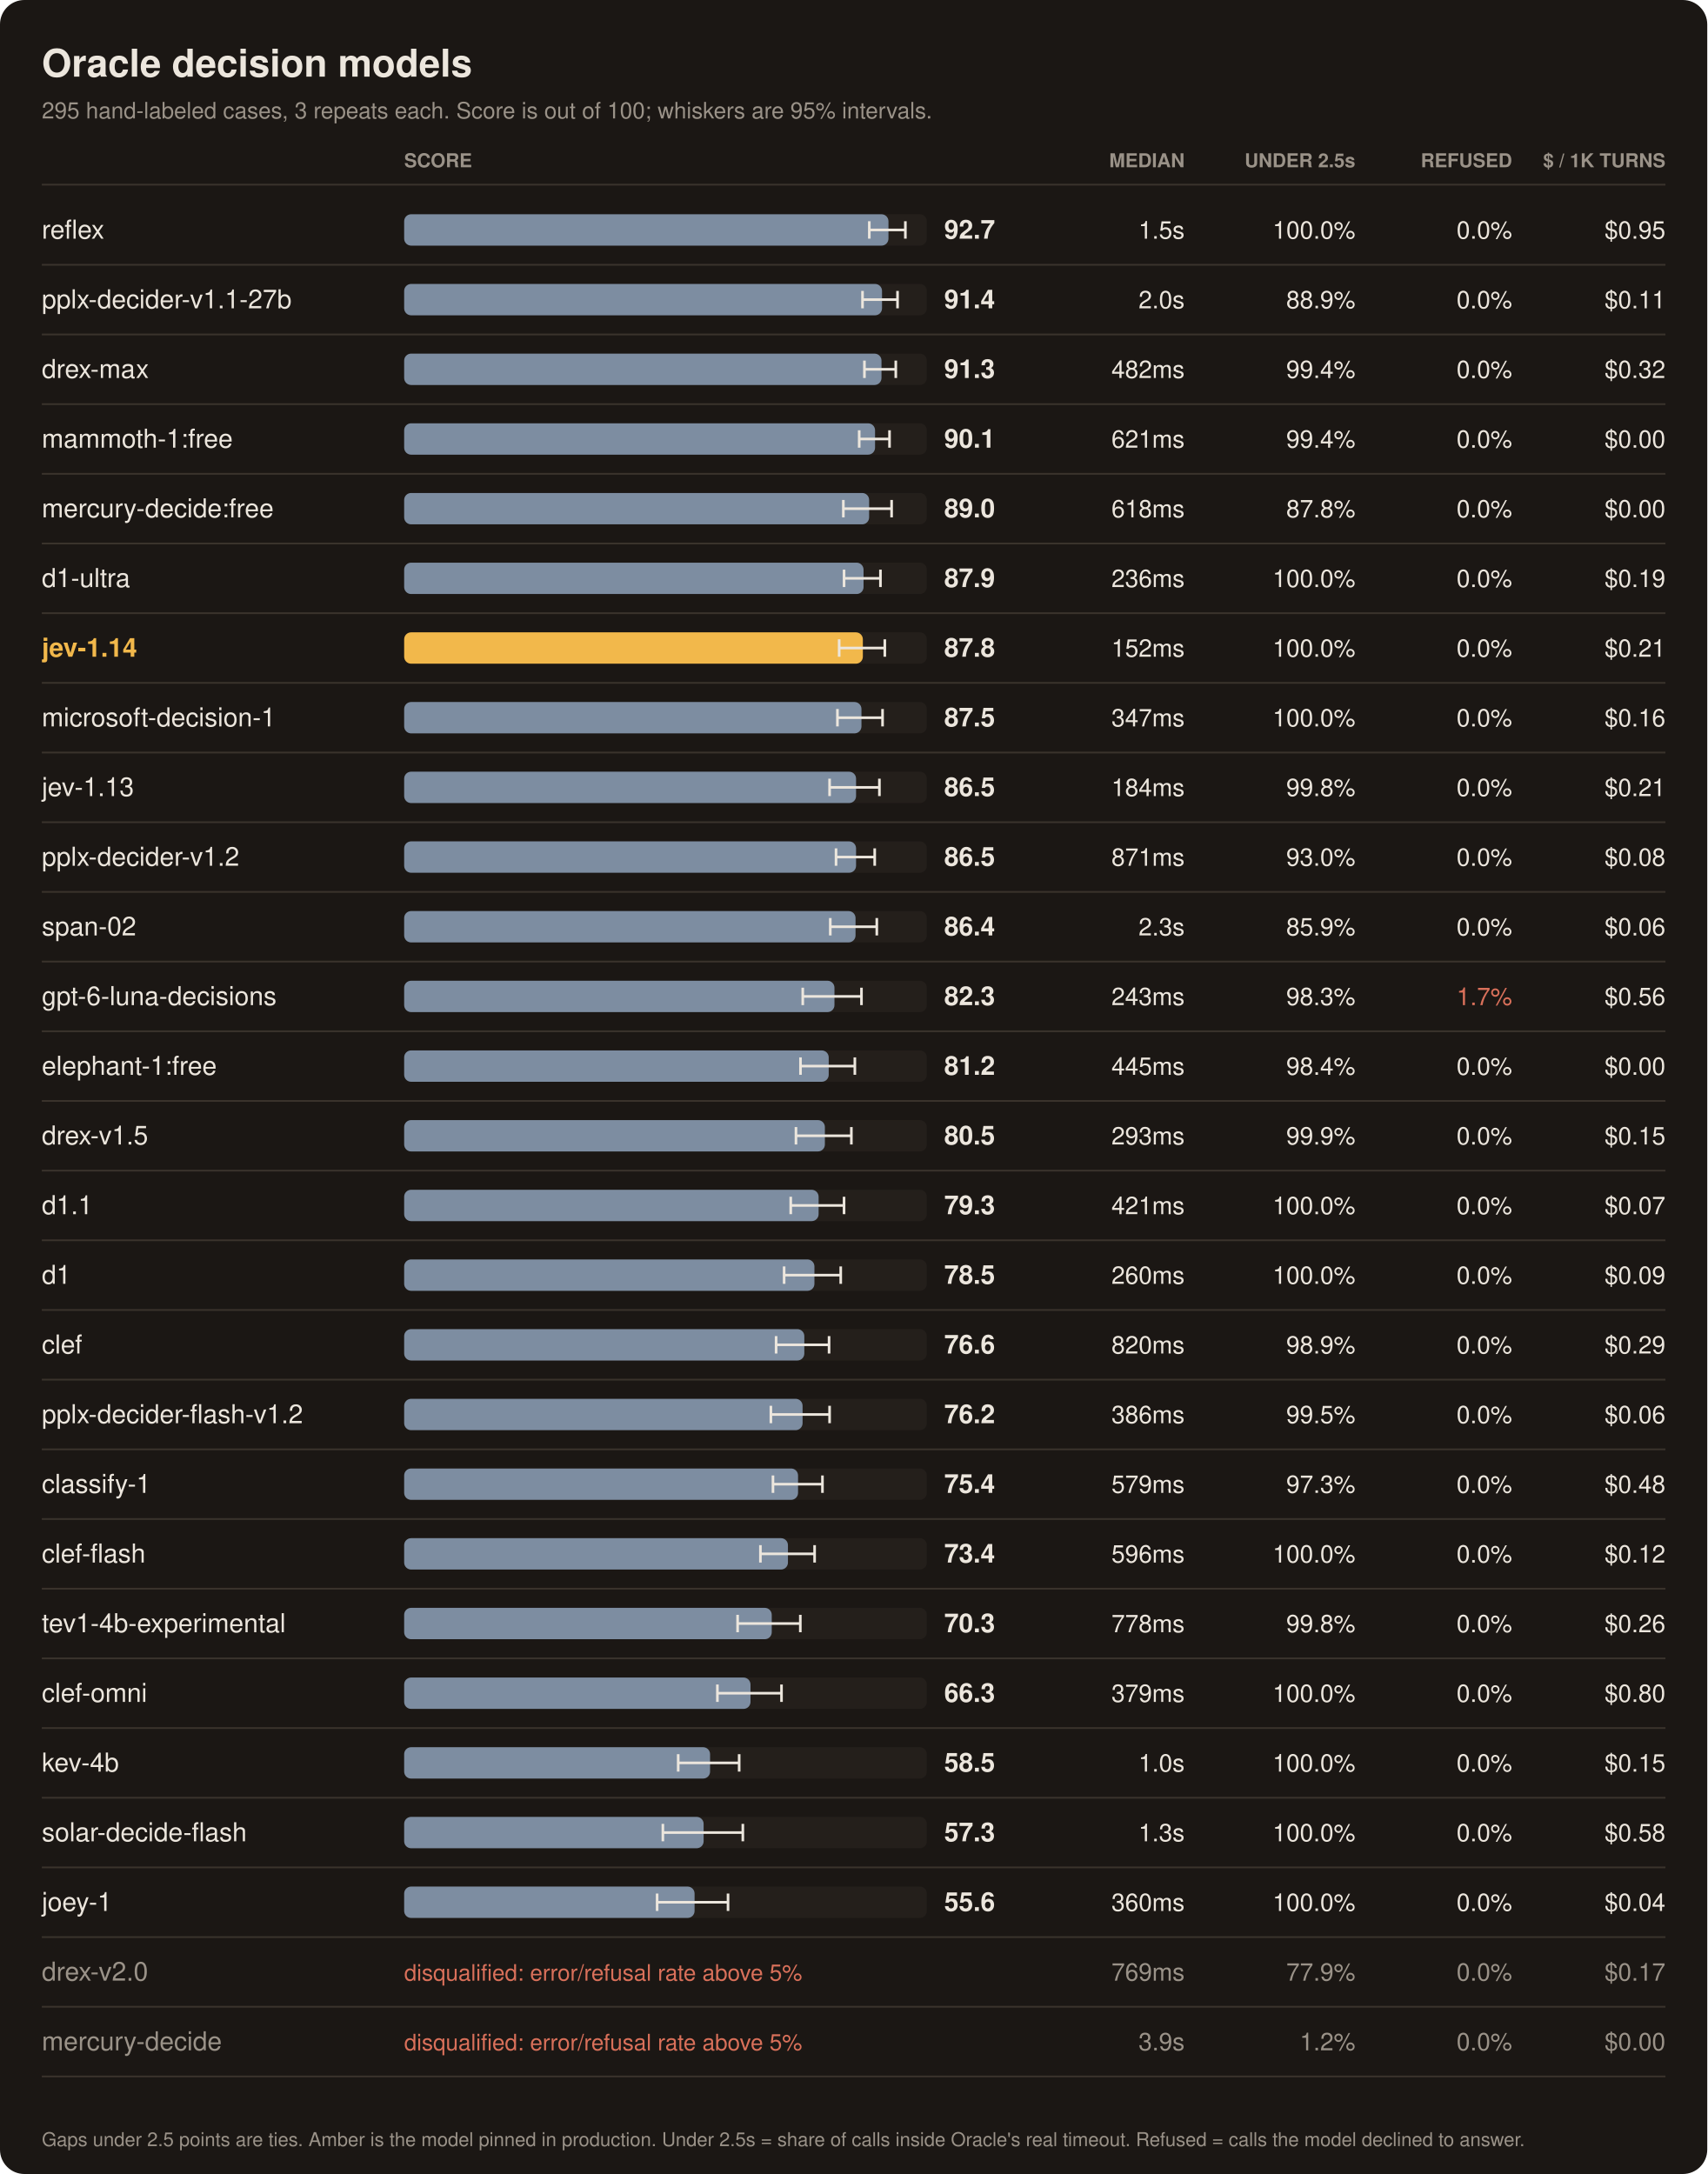
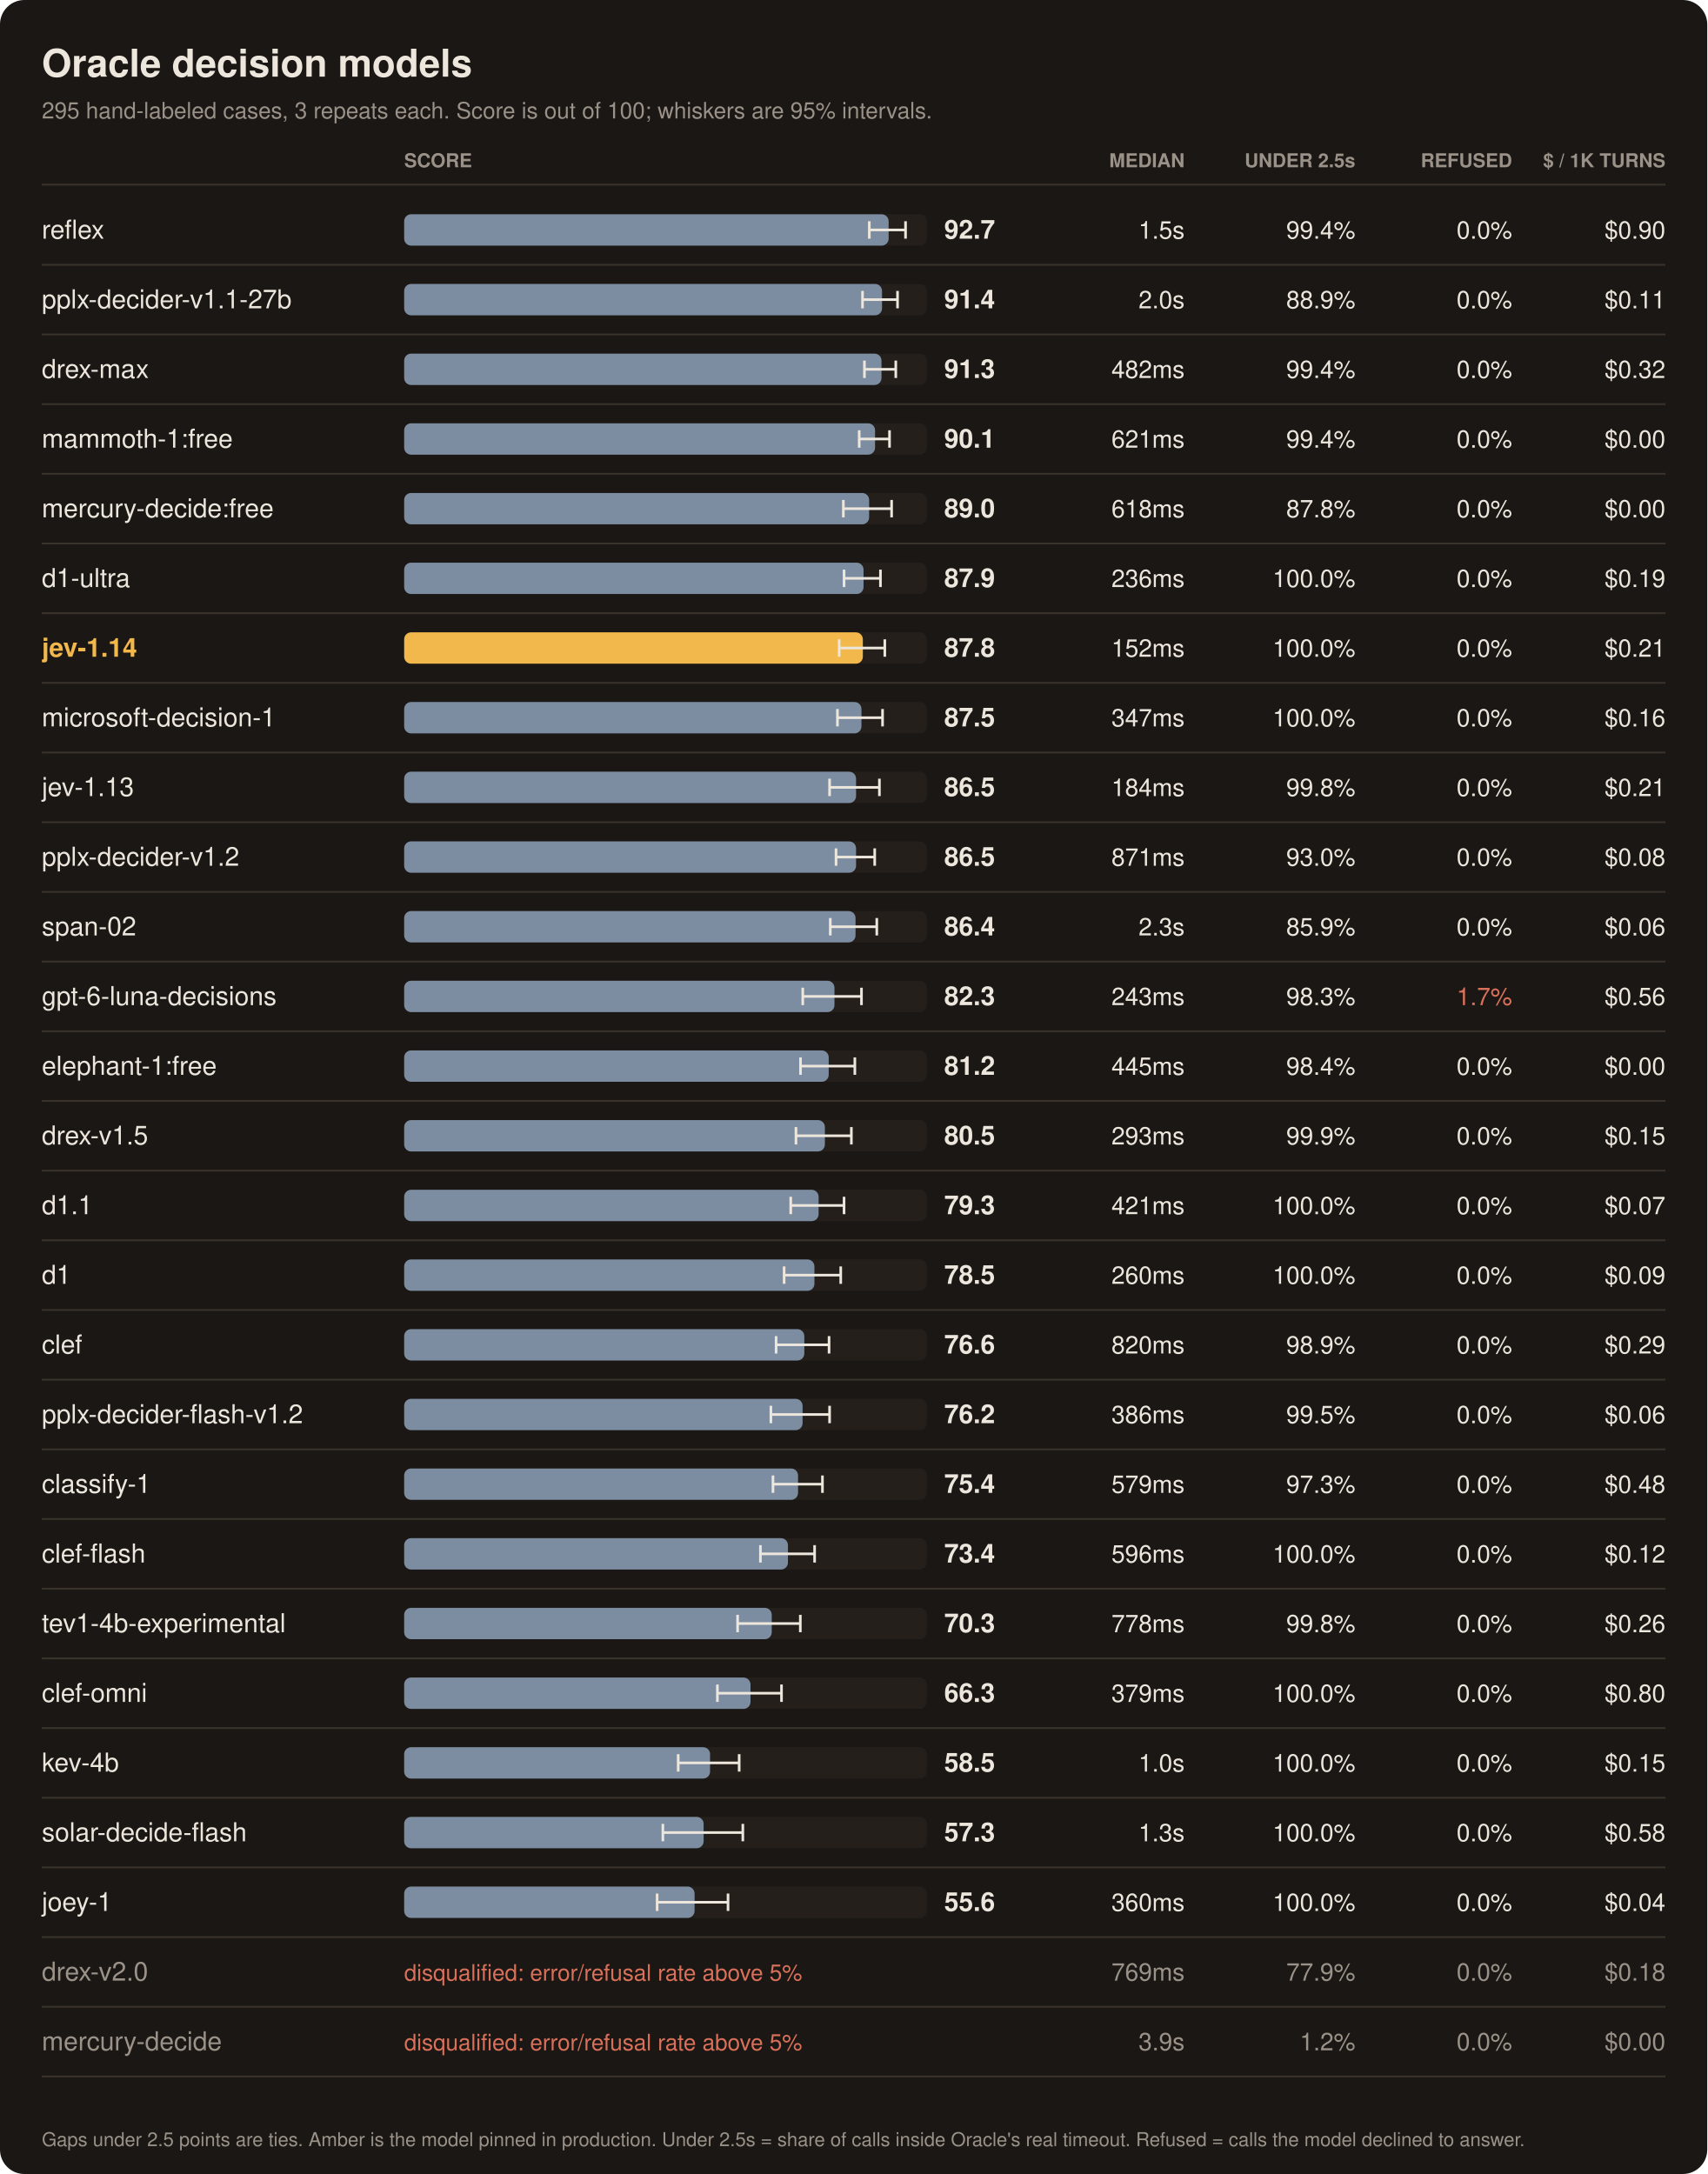
<svg xmlns="http://www.w3.org/2000/svg" viewBox="0 0 980 1248" width="980" role="img" aria-label="Oracle decision models" font-family="-apple-system,BlinkMacSystemFont,'Segoe UI',Helvetica,Arial,sans-serif">
  <rect width="980" height="1248" rx="14" fill="#1b1714" />
  <text x="24.0" y="44.0" font-size="22" font-weight="700" fill="#ece6dd" text-anchor="start">Oracle decision models</text>
  <text x="24.0" y="68.0" font-size="13" font-weight="400" fill="#9a9288" text-anchor="start">295 hand-labeled cases, 3 repeats each. Score is out of 100; whiskers are 95% intervals.</text>
  <text x="232.0" y="96.0" font-size="11" font-weight="600" fill="#9a9288" text-anchor="start">SCORE</text>
  <text x="680.0" y="96.0" font-size="11" font-weight="600" fill="#9a9288" text-anchor="end">MEDIAN</text>
  <text x="778.0" y="96.0" font-size="11" font-weight="600" fill="#9a9288" text-anchor="end">UNDER 2.5s</text>
  <text x="868.0" y="96.0" font-size="11" font-weight="600" fill="#9a9288" text-anchor="end">REFUSED</text>
  <text x="956.0" y="96.0" font-size="11" font-weight="600" fill="#9a9288" text-anchor="end">$ / 1K TURNS</text>
  <line x1="24.0" y1="106.0" x2="956.0" y2="106.0" stroke="#3a332c" stroke-width="1.0" />
  <text x="24.0" y="137.0" font-size="15" font-weight="500" fill="#ece6dd" text-anchor="start">reflex</text>
  <rect x="232.0" y="123.0" width="300.0" height="18.0" rx="4.0" fill="#241f1b" />
-   <rect x="232.0" y="123.0" width="278.0" height="18.0" rx="4.0" fill="#7d8da1" />
-   <line x1="499.0" y1="132.0" x2="519.7" y2="132.0" stroke="#ece6dd" stroke-width="1.5" />
+   <rect x="232.0" y="123.0" width="278.1" height="18.0" rx="4.0" fill="#7d8da1" />
+   <line x1="499.0" y1="132.0" x2="519.8" y2="132.0" stroke="#ece6dd" stroke-width="1.5" />
  <line x1="499.0" y1="127.0" x2="499.0" y2="137.0" stroke="#ece6dd" stroke-width="1.5" />
-   <line x1="519.7" y1="127.0" x2="519.7" y2="137.0" stroke="#ece6dd" stroke-width="1.5" />
+   <line x1="519.8" y1="127.0" x2="519.8" y2="137.0" stroke="#ece6dd" stroke-width="1.5" />
  <text x="542.0" y="137.0" font-size="15" font-weight="700" fill="#ece6dd" text-anchor="start">92.7</text>
  <text x="680.0" y="137.0" font-size="14" font-weight="400" fill="#ece6dd" text-anchor="end">1.5s</text>
-   <text x="778.0" y="137.0" font-size="14" font-weight="400" fill="#ece6dd" text-anchor="end">100.0%</text>
+   <text x="778.0" y="137.0" font-size="14" font-weight="400" fill="#ece6dd" text-anchor="end">99.4%</text>
  <text x="868.0" y="137.0" font-size="14" font-weight="400" fill="#ece6dd" text-anchor="end">0.0%</text>
-   <text x="956.0" y="137.0" font-size="14" font-weight="400" fill="#ece6dd" text-anchor="end">$0.95</text>
+   <text x="956.0" y="137.0" font-size="14" font-weight="400" fill="#ece6dd" text-anchor="end">$0.90</text>
  <line x1="24.0" y1="152.0" x2="956.0" y2="152.0" stroke="#3a332c" stroke-width="1.0" />
  <text x="24.0" y="177.0" font-size="15" font-weight="500" fill="#ece6dd" text-anchor="start">pplx-decider-v1.1-27b</text>
  <rect x="232.0" y="163.0" width="300.0" height="18.0" rx="4.0" fill="#241f1b" />
  <rect x="232.0" y="163.0" width="274.3" height="18.0" rx="4.0" fill="#7d8da1" />
  <line x1="495.1" y1="172.0" x2="515.2" y2="172.0" stroke="#ece6dd" stroke-width="1.5" />
  <line x1="495.1" y1="167.0" x2="495.1" y2="177.0" stroke="#ece6dd" stroke-width="1.5" />
  <line x1="515.2" y1="167.0" x2="515.2" y2="177.0" stroke="#ece6dd" stroke-width="1.5" />
  <text x="542.0" y="177.0" font-size="15" font-weight="700" fill="#ece6dd" text-anchor="start">91.4</text>
  <text x="680.0" y="177.0" font-size="14" font-weight="400" fill="#ece6dd" text-anchor="end">2.0s</text>
  <text x="778.0" y="177.0" font-size="14" font-weight="400" fill="#ece6dd" text-anchor="end">88.9%</text>
  <text x="868.0" y="177.0" font-size="14" font-weight="400" fill="#ece6dd" text-anchor="end">0.0%</text>
  <text x="956.0" y="177.0" font-size="14" font-weight="400" fill="#ece6dd" text-anchor="end">$0.11</text>
  <line x1="24.0" y1="192.0" x2="956.0" y2="192.0" stroke="#3a332c" stroke-width="1.0" />
  <text x="24.0" y="217.0" font-size="15" font-weight="500" fill="#ece6dd" text-anchor="start">drex-max</text>
  <rect x="232.0" y="203.0" width="300.0" height="18.0" rx="4.0" fill="#241f1b" />
  <rect x="232.0" y="203.0" width="274.0" height="18.0" rx="4.0" fill="#7d8da1" />
  <line x1="496.2" y1="212.0" x2="514.2" y2="212.0" stroke="#ece6dd" stroke-width="1.5" />
  <line x1="496.2" y1="207.0" x2="496.2" y2="217.0" stroke="#ece6dd" stroke-width="1.5" />
  <line x1="514.2" y1="207.0" x2="514.2" y2="217.0" stroke="#ece6dd" stroke-width="1.5" />
  <text x="542.0" y="217.0" font-size="15" font-weight="700" fill="#ece6dd" text-anchor="start">91.3</text>
  <text x="680.0" y="217.0" font-size="14" font-weight="400" fill="#ece6dd" text-anchor="end">482ms</text>
  <text x="778.0" y="217.0" font-size="14" font-weight="400" fill="#ece6dd" text-anchor="end">99.4%</text>
  <text x="868.0" y="217.0" font-size="14" font-weight="400" fill="#ece6dd" text-anchor="end">0.0%</text>
  <text x="956.0" y="217.0" font-size="14" font-weight="400" fill="#ece6dd" text-anchor="end">$0.32</text>
  <line x1="24.0" y1="232.0" x2="956.0" y2="232.0" stroke="#3a332c" stroke-width="1.0" />
  <text x="24.0" y="257.0" font-size="15" font-weight="500" fill="#ece6dd" text-anchor="start">mammoth-1:free</text>
  <rect x="232.0" y="243.0" width="300.0" height="18.0" rx="4.0" fill="#241f1b" />
  <rect x="232.0" y="243.0" width="270.3" height="18.0" rx="4.0" fill="#7d8da1" />
  <line x1="493.2" y1="252.0" x2="510.6" y2="252.0" stroke="#ece6dd" stroke-width="1.5" />
  <line x1="493.2" y1="247.0" x2="493.2" y2="257.0" stroke="#ece6dd" stroke-width="1.5" />
  <line x1="510.6" y1="247.0" x2="510.6" y2="257.0" stroke="#ece6dd" stroke-width="1.5" />
  <text x="542.0" y="257.0" font-size="15" font-weight="700" fill="#ece6dd" text-anchor="start">90.1</text>
  <text x="680.0" y="257.0" font-size="14" font-weight="400" fill="#ece6dd" text-anchor="end">621ms</text>
  <text x="778.0" y="257.0" font-size="14" font-weight="400" fill="#ece6dd" text-anchor="end">99.4%</text>
  <text x="868.0" y="257.0" font-size="14" font-weight="400" fill="#ece6dd" text-anchor="end">0.0%</text>
  <text x="956.0" y="257.0" font-size="14" font-weight="400" fill="#ece6dd" text-anchor="end">$0.00</text>
  <line x1="24.0" y1="272.0" x2="956.0" y2="272.0" stroke="#3a332c" stroke-width="1.0" />
  <text x="24.0" y="297.0" font-size="15" font-weight="500" fill="#ece6dd" text-anchor="start">mercury-decide:free</text>
  <rect x="232.0" y="283.0" width="300.0" height="18.0" rx="4.0" fill="#241f1b" />
  <rect x="232.0" y="283.0" width="266.9" height="18.0" rx="4.0" fill="#7d8da1" />
  <line x1="484.1" y1="292.0" x2="511.8" y2="292.0" stroke="#ece6dd" stroke-width="1.5" />
  <line x1="484.1" y1="287.0" x2="484.1" y2="297.0" stroke="#ece6dd" stroke-width="1.5" />
  <line x1="511.8" y1="287.0" x2="511.8" y2="297.0" stroke="#ece6dd" stroke-width="1.5" />
  <text x="542.0" y="297.0" font-size="15" font-weight="700" fill="#ece6dd" text-anchor="start">89.0</text>
  <text x="680.0" y="297.0" font-size="14" font-weight="400" fill="#ece6dd" text-anchor="end">618ms</text>
  <text x="778.0" y="297.0" font-size="14" font-weight="400" fill="#ece6dd" text-anchor="end">87.8%</text>
  <text x="868.0" y="297.0" font-size="14" font-weight="400" fill="#ece6dd" text-anchor="end">0.0%</text>
  <text x="956.0" y="297.0" font-size="14" font-weight="400" fill="#ece6dd" text-anchor="end">$0.00</text>
  <line x1="24.0" y1="312.0" x2="956.0" y2="312.0" stroke="#3a332c" stroke-width="1.0" />
  <text x="24.0" y="337.0" font-size="15" font-weight="500" fill="#ece6dd" text-anchor="start">d1-ultra</text>
  <rect x="232.0" y="323.0" width="300.0" height="18.0" rx="4.0" fill="#241f1b" />
  <rect x="232.0" y="323.0" width="263.7" height="18.0" rx="4.0" fill="#7d8da1" />
  <line x1="484.5" y1="332.0" x2="505.4" y2="332.0" stroke="#ece6dd" stroke-width="1.5" />
  <line x1="484.5" y1="327.0" x2="484.5" y2="337.0" stroke="#ece6dd" stroke-width="1.5" />
  <line x1="505.4" y1="327.0" x2="505.4" y2="337.0" stroke="#ece6dd" stroke-width="1.5" />
  <text x="542.0" y="337.0" font-size="15" font-weight="700" fill="#ece6dd" text-anchor="start">87.9</text>
  <text x="680.0" y="337.0" font-size="14" font-weight="400" fill="#ece6dd" text-anchor="end">236ms</text>
  <text x="778.0" y="337.0" font-size="14" font-weight="400" fill="#ece6dd" text-anchor="end">100.0%</text>
  <text x="868.0" y="337.0" font-size="14" font-weight="400" fill="#ece6dd" text-anchor="end">0.0%</text>
  <text x="956.0" y="337.0" font-size="14" font-weight="400" fill="#ece6dd" text-anchor="end">$0.19</text>
  <line x1="24.0" y1="352.0" x2="956.0" y2="352.0" stroke="#3a332c" stroke-width="1.0" />
  <text x="24.0" y="377.0" font-size="15" font-weight="700" fill="#f2b84b" text-anchor="start">jev-1.14</text>
  <rect x="232.0" y="363.0" width="300.0" height="18.0" rx="4.0" fill="#241f1b" />
  <rect x="232.0" y="363.0" width="263.3" height="18.0" rx="4.0" fill="#f2b84b" />
  <line x1="481.7" y1="372.0" x2="507.9" y2="372.0" stroke="#ece6dd" stroke-width="1.5" />
  <line x1="481.7" y1="367.0" x2="481.7" y2="377.0" stroke="#ece6dd" stroke-width="1.5" />
  <line x1="507.9" y1="367.0" x2="507.9" y2="377.0" stroke="#ece6dd" stroke-width="1.5" />
  <text x="542.0" y="377.0" font-size="15" font-weight="700" fill="#ece6dd" text-anchor="start">87.8</text>
  <text x="680.0" y="377.0" font-size="14" font-weight="400" fill="#ece6dd" text-anchor="end">152ms</text>
  <text x="778.0" y="377.0" font-size="14" font-weight="400" fill="#ece6dd" text-anchor="end">100.0%</text>
  <text x="868.0" y="377.0" font-size="14" font-weight="400" fill="#ece6dd" text-anchor="end">0.0%</text>
  <text x="956.0" y="377.0" font-size="14" font-weight="400" fill="#ece6dd" text-anchor="end">$0.21</text>
  <line x1="24.0" y1="392.0" x2="956.0" y2="392.0" stroke="#3a332c" stroke-width="1.0" />
  <text x="24.0" y="417.0" font-size="15" font-weight="500" fill="#ece6dd" text-anchor="start">microsoft-decision-1</text>
  <rect x="232.0" y="403.0" width="300.0" height="18.0" rx="4.0" fill="#241f1b" />
  <rect x="232.0" y="403.0" width="262.5" height="18.0" rx="4.0" fill="#7d8da1" />
  <line x1="480.7" y1="412.0" x2="506.6" y2="412.0" stroke="#ece6dd" stroke-width="1.5" />
  <line x1="480.7" y1="407.0" x2="480.7" y2="417.0" stroke="#ece6dd" stroke-width="1.5" />
  <line x1="506.6" y1="407.0" x2="506.6" y2="417.0" stroke="#ece6dd" stroke-width="1.5" />
  <text x="542.0" y="417.0" font-size="15" font-weight="700" fill="#ece6dd" text-anchor="start">87.5</text>
  <text x="680.0" y="417.0" font-size="14" font-weight="400" fill="#ece6dd" text-anchor="end">347ms</text>
  <text x="778.0" y="417.0" font-size="14" font-weight="400" fill="#ece6dd" text-anchor="end">100.0%</text>
  <text x="868.0" y="417.0" font-size="14" font-weight="400" fill="#ece6dd" text-anchor="end">0.0%</text>
  <text x="956.0" y="417.0" font-size="14" font-weight="400" fill="#ece6dd" text-anchor="end">$0.16</text>
  <line x1="24.0" y1="432.0" x2="956.0" y2="432.0" stroke="#3a332c" stroke-width="1.0" />
  <text x="24.0" y="457.0" font-size="15" font-weight="500" fill="#ece6dd" text-anchor="start">jev-1.13</text>
  <rect x="232.0" y="443.0" width="300.0" height="18.0" rx="4.0" fill="#241f1b" />
  <rect x="232.0" y="443.0" width="259.4" height="18.0" rx="4.0" fill="#7d8da1" />
  <line x1="476.2" y1="452.0" x2="504.8" y2="452.0" stroke="#ece6dd" stroke-width="1.5" />
  <line x1="476.2" y1="447.0" x2="476.2" y2="457.0" stroke="#ece6dd" stroke-width="1.5" />
  <line x1="504.8" y1="447.0" x2="504.8" y2="457.0" stroke="#ece6dd" stroke-width="1.5" />
  <text x="542.0" y="457.0" font-size="15" font-weight="700" fill="#ece6dd" text-anchor="start">86.5</text>
  <text x="680.0" y="457.0" font-size="14" font-weight="400" fill="#ece6dd" text-anchor="end">184ms</text>
  <text x="778.0" y="457.0" font-size="14" font-weight="400" fill="#ece6dd" text-anchor="end">99.8%</text>
  <text x="868.0" y="457.0" font-size="14" font-weight="400" fill="#ece6dd" text-anchor="end">0.0%</text>
  <text x="956.0" y="457.0" font-size="14" font-weight="400" fill="#ece6dd" text-anchor="end">$0.21</text>
  <line x1="24.0" y1="472.0" x2="956.0" y2="472.0" stroke="#3a332c" stroke-width="1.0" />
  <text x="24.0" y="497.0" font-size="15" font-weight="500" fill="#ece6dd" text-anchor="start">pplx-decider-v1.2</text>
  <rect x="232.0" y="483.0" width="300.0" height="18.0" rx="4.0" fill="#241f1b" />
  <rect x="232.0" y="483.0" width="259.4" height="18.0" rx="4.0" fill="#7d8da1" />
  <line x1="479.9" y1="492.0" x2="502.1" y2="492.0" stroke="#ece6dd" stroke-width="1.5" />
  <line x1="479.9" y1="487.0" x2="479.9" y2="497.0" stroke="#ece6dd" stroke-width="1.5" />
  <line x1="502.1" y1="487.0" x2="502.1" y2="497.0" stroke="#ece6dd" stroke-width="1.5" />
  <text x="542.0" y="497.0" font-size="15" font-weight="700" fill="#ece6dd" text-anchor="start">86.5</text>
  <text x="680.0" y="497.0" font-size="14" font-weight="400" fill="#ece6dd" text-anchor="end">871ms</text>
  <text x="778.0" y="497.0" font-size="14" font-weight="400" fill="#ece6dd" text-anchor="end">93.0%</text>
  <text x="868.0" y="497.0" font-size="14" font-weight="400" fill="#ece6dd" text-anchor="end">0.0%</text>
  <text x="956.0" y="497.0" font-size="14" font-weight="400" fill="#ece6dd" text-anchor="end">$0.08</text>
  <line x1="24.0" y1="512.0" x2="956.0" y2="512.0" stroke="#3a332c" stroke-width="1.0" />
  <text x="24.0" y="537.0" font-size="15" font-weight="500" fill="#ece6dd" text-anchor="start">span-02</text>
  <rect x="232.0" y="523.0" width="300.0" height="18.0" rx="4.0" fill="#241f1b" />
  <rect x="232.0" y="523.0" width="259.1" height="18.0" rx="4.0" fill="#7d8da1" />
  <line x1="476.6" y1="532.0" x2="503.3" y2="532.0" stroke="#ece6dd" stroke-width="1.5" />
  <line x1="476.6" y1="527.0" x2="476.6" y2="537.0" stroke="#ece6dd" stroke-width="1.5" />
  <line x1="503.3" y1="527.0" x2="503.3" y2="537.0" stroke="#ece6dd" stroke-width="1.5" />
  <text x="542.0" y="537.0" font-size="15" font-weight="700" fill="#ece6dd" text-anchor="start">86.4</text>
  <text x="680.0" y="537.0" font-size="14" font-weight="400" fill="#ece6dd" text-anchor="end">2.3s</text>
  <text x="778.0" y="537.0" font-size="14" font-weight="400" fill="#ece6dd" text-anchor="end">85.9%</text>
  <text x="868.0" y="537.0" font-size="14" font-weight="400" fill="#ece6dd" text-anchor="end">0.0%</text>
  <text x="956.0" y="537.0" font-size="14" font-weight="400" fill="#ece6dd" text-anchor="end">$0.06</text>
  <line x1="24.0" y1="552.0" x2="956.0" y2="552.0" stroke="#3a332c" stroke-width="1.0" />
  <text x="24.0" y="577.0" font-size="15" font-weight="500" fill="#ece6dd" text-anchor="start">gpt-6-luna-decisions</text>
  <rect x="232.0" y="563.0" width="300.0" height="18.0" rx="4.0" fill="#241f1b" />
  <rect x="232.0" y="563.0" width="247.0" height="18.0" rx="4.0" fill="#7d8da1" />
  <line x1="460.8" y1="572.0" x2="494.5" y2="572.0" stroke="#ece6dd" stroke-width="1.5" />
  <line x1="460.8" y1="567.0" x2="460.8" y2="577.0" stroke="#ece6dd" stroke-width="1.5" />
  <line x1="494.5" y1="567.0" x2="494.5" y2="577.0" stroke="#ece6dd" stroke-width="1.5" />
  <text x="542.0" y="577.0" font-size="15" font-weight="700" fill="#ece6dd" text-anchor="start">82.3</text>
  <text x="680.0" y="577.0" font-size="14" font-weight="400" fill="#ece6dd" text-anchor="end">243ms</text>
  <text x="778.0" y="577.0" font-size="14" font-weight="400" fill="#ece6dd" text-anchor="end">98.3%</text>
  <text x="868.0" y="577.0" font-size="14" font-weight="400" fill="#d9705a" text-anchor="end">1.7%</text>
  <text x="956.0" y="577.0" font-size="14" font-weight="400" fill="#ece6dd" text-anchor="end">$0.56</text>
  <line x1="24.0" y1="592.0" x2="956.0" y2="592.0" stroke="#3a332c" stroke-width="1.0" />
  <text x="24.0" y="617.0" font-size="15" font-weight="500" fill="#ece6dd" text-anchor="start">elephant-1:free</text>
  <rect x="232.0" y="603.0" width="300.0" height="18.0" rx="4.0" fill="#241f1b" />
  <rect x="232.0" y="603.0" width="243.7" height="18.0" rx="4.0" fill="#7d8da1" />
  <line x1="459.5" y1="612.0" x2="490.7" y2="612.0" stroke="#ece6dd" stroke-width="1.5" />
  <line x1="459.5" y1="607.0" x2="459.5" y2="617.0" stroke="#ece6dd" stroke-width="1.5" />
  <line x1="490.7" y1="607.0" x2="490.7" y2="617.0" stroke="#ece6dd" stroke-width="1.5" />
  <text x="542.0" y="617.0" font-size="15" font-weight="700" fill="#ece6dd" text-anchor="start">81.2</text>
  <text x="680.0" y="617.0" font-size="14" font-weight="400" fill="#ece6dd" text-anchor="end">445ms</text>
  <text x="778.0" y="617.0" font-size="14" font-weight="400" fill="#ece6dd" text-anchor="end">98.4%</text>
  <text x="868.0" y="617.0" font-size="14" font-weight="400" fill="#ece6dd" text-anchor="end">0.0%</text>
  <text x="956.0" y="617.0" font-size="14" font-weight="400" fill="#ece6dd" text-anchor="end">$0.00</text>
  <line x1="24.0" y1="632.0" x2="956.0" y2="632.0" stroke="#3a332c" stroke-width="1.0" />
  <text x="24.0" y="657.0" font-size="15" font-weight="500" fill="#ece6dd" text-anchor="start">drex-v1.5</text>
  <rect x="232.0" y="643.0" width="300.0" height="18.0" rx="4.0" fill="#241f1b" />
  <rect x="232.0" y="643.0" width="241.5" height="18.0" rx="4.0" fill="#7d8da1" />
  <line x1="456.9" y1="652.0" x2="488.7" y2="652.0" stroke="#ece6dd" stroke-width="1.5" />
  <line x1="456.9" y1="647.0" x2="456.9" y2="657.0" stroke="#ece6dd" stroke-width="1.5" />
  <line x1="488.7" y1="647.0" x2="488.7" y2="657.0" stroke="#ece6dd" stroke-width="1.5" />
  <text x="542.0" y="657.0" font-size="15" font-weight="700" fill="#ece6dd" text-anchor="start">80.5</text>
  <text x="680.0" y="657.0" font-size="14" font-weight="400" fill="#ece6dd" text-anchor="end">293ms</text>
  <text x="778.0" y="657.0" font-size="14" font-weight="400" fill="#ece6dd" text-anchor="end">99.9%</text>
  <text x="868.0" y="657.0" font-size="14" font-weight="400" fill="#ece6dd" text-anchor="end">0.0%</text>
  <text x="956.0" y="657.0" font-size="14" font-weight="400" fill="#ece6dd" text-anchor="end">$0.15</text>
  <line x1="24.0" y1="672.0" x2="956.0" y2="672.0" stroke="#3a332c" stroke-width="1.0" />
  <text x="24.0" y="697.0" font-size="15" font-weight="500" fill="#ece6dd" text-anchor="start">d1.1</text>
  <rect x="232.0" y="683.0" width="300.0" height="18.0" rx="4.0" fill="#241f1b" />
  <rect x="232.0" y="683.0" width="237.9" height="18.0" rx="4.0" fill="#7d8da1" />
  <line x1="453.9" y1="692.0" x2="484.5" y2="692.0" stroke="#ece6dd" stroke-width="1.5" />
  <line x1="453.9" y1="687.0" x2="453.9" y2="697.0" stroke="#ece6dd" stroke-width="1.5" />
  <line x1="484.5" y1="687.0" x2="484.5" y2="697.0" stroke="#ece6dd" stroke-width="1.5" />
  <text x="542.0" y="697.0" font-size="15" font-weight="700" fill="#ece6dd" text-anchor="start">79.3</text>
  <text x="680.0" y="697.0" font-size="14" font-weight="400" fill="#ece6dd" text-anchor="end">421ms</text>
  <text x="778.0" y="697.0" font-size="14" font-weight="400" fill="#ece6dd" text-anchor="end">100.0%</text>
  <text x="868.0" y="697.0" font-size="14" font-weight="400" fill="#ece6dd" text-anchor="end">0.0%</text>
  <text x="956.0" y="697.0" font-size="14" font-weight="400" fill="#ece6dd" text-anchor="end">$0.07</text>
  <line x1="24.0" y1="712.0" x2="956.0" y2="712.0" stroke="#3a332c" stroke-width="1.0" />
  <text x="24.0" y="737.0" font-size="15" font-weight="500" fill="#ece6dd" text-anchor="start">d1</text>
  <rect x="232.0" y="723.0" width="300.0" height="18.0" rx="4.0" fill="#241f1b" />
  <rect x="232.0" y="723.0" width="235.5" height="18.0" rx="4.0" fill="#7d8da1" />
  <line x1="450.1" y1="732.0" x2="482.6" y2="732.0" stroke="#ece6dd" stroke-width="1.5" />
  <line x1="450.1" y1="727.0" x2="450.1" y2="737.0" stroke="#ece6dd" stroke-width="1.5" />
  <line x1="482.6" y1="727.0" x2="482.6" y2="737.0" stroke="#ece6dd" stroke-width="1.5" />
  <text x="542.0" y="737.0" font-size="15" font-weight="700" fill="#ece6dd" text-anchor="start">78.5</text>
  <text x="680.0" y="737.0" font-size="14" font-weight="400" fill="#ece6dd" text-anchor="end">260ms</text>
  <text x="778.0" y="737.0" font-size="14" font-weight="400" fill="#ece6dd" text-anchor="end">100.0%</text>
  <text x="868.0" y="737.0" font-size="14" font-weight="400" fill="#ece6dd" text-anchor="end">0.0%</text>
  <text x="956.0" y="737.0" font-size="14" font-weight="400" fill="#ece6dd" text-anchor="end">$0.09</text>
  <line x1="24.0" y1="752.0" x2="956.0" y2="752.0" stroke="#3a332c" stroke-width="1.0" />
  <text x="24.0" y="777.0" font-size="15" font-weight="500" fill="#ece6dd" text-anchor="start">clef</text>
  <rect x="232.0" y="763.0" width="300.0" height="18.0" rx="4.0" fill="#241f1b" />
  <rect x="232.0" y="763.0" width="229.7" height="18.0" rx="4.0" fill="#7d8da1" />
  <line x1="445.5" y1="772.0" x2="475.9" y2="772.0" stroke="#ece6dd" stroke-width="1.5" />
  <line x1="445.5" y1="767.0" x2="445.5" y2="777.0" stroke="#ece6dd" stroke-width="1.5" />
  <line x1="475.9" y1="767.0" x2="475.9" y2="777.0" stroke="#ece6dd" stroke-width="1.5" />
  <text x="542.0" y="777.0" font-size="15" font-weight="700" fill="#ece6dd" text-anchor="start">76.6</text>
  <text x="680.0" y="777.0" font-size="14" font-weight="400" fill="#ece6dd" text-anchor="end">820ms</text>
  <text x="778.0" y="777.0" font-size="14" font-weight="400" fill="#ece6dd" text-anchor="end">98.9%</text>
  <text x="868.0" y="777.0" font-size="14" font-weight="400" fill="#ece6dd" text-anchor="end">0.0%</text>
  <text x="956.0" y="777.0" font-size="14" font-weight="400" fill="#ece6dd" text-anchor="end">$0.29</text>
  <line x1="24.0" y1="792.0" x2="956.0" y2="792.0" stroke="#3a332c" stroke-width="1.0" />
  <text x="24.0" y="817.0" font-size="15" font-weight="500" fill="#ece6dd" text-anchor="start">pplx-decider-flash-v1.2</text>
  <rect x="232.0" y="803.0" width="300.0" height="18.0" rx="4.0" fill="#241f1b" />
  <rect x="232.0" y="803.0" width="228.7" height="18.0" rx="4.0" fill="#7d8da1" />
  <line x1="442.5" y1="812.0" x2="476.2" y2="812.0" stroke="#ece6dd" stroke-width="1.5" />
  <line x1="442.5" y1="807.0" x2="442.5" y2="817.0" stroke="#ece6dd" stroke-width="1.5" />
  <line x1="476.2" y1="807.0" x2="476.2" y2="817.0" stroke="#ece6dd" stroke-width="1.5" />
  <text x="542.0" y="817.0" font-size="15" font-weight="700" fill="#ece6dd" text-anchor="start">76.2</text>
  <text x="680.0" y="817.0" font-size="14" font-weight="400" fill="#ece6dd" text-anchor="end">386ms</text>
  <text x="778.0" y="817.0" font-size="14" font-weight="400" fill="#ece6dd" text-anchor="end">99.5%</text>
  <text x="868.0" y="817.0" font-size="14" font-weight="400" fill="#ece6dd" text-anchor="end">0.0%</text>
  <text x="956.0" y="817.0" font-size="14" font-weight="400" fill="#ece6dd" text-anchor="end">$0.06</text>
  <line x1="24.0" y1="832.0" x2="956.0" y2="832.0" stroke="#3a332c" stroke-width="1.0" />
  <text x="24.0" y="857.0" font-size="15" font-weight="500" fill="#ece6dd" text-anchor="start">classify-1</text>
  <rect x="232.0" y="843.0" width="300.0" height="18.0" rx="4.0" fill="#241f1b" />
  <rect x="232.0" y="843.0" width="226.1" height="18.0" rx="4.0" fill="#7d8da1" />
  <line x1="443.7" y1="852.0" x2="472.1" y2="852.0" stroke="#ece6dd" stroke-width="1.5" />
  <line x1="443.7" y1="847.0" x2="443.7" y2="857.0" stroke="#ece6dd" stroke-width="1.5" />
  <line x1="472.1" y1="847.0" x2="472.1" y2="857.0" stroke="#ece6dd" stroke-width="1.5" />
  <text x="542.0" y="857.0" font-size="15" font-weight="700" fill="#ece6dd" text-anchor="start">75.4</text>
  <text x="680.0" y="857.0" font-size="14" font-weight="400" fill="#ece6dd" text-anchor="end">579ms</text>
  <text x="778.0" y="857.0" font-size="14" font-weight="400" fill="#ece6dd" text-anchor="end">97.3%</text>
  <text x="868.0" y="857.0" font-size="14" font-weight="400" fill="#ece6dd" text-anchor="end">0.0%</text>
  <text x="956.0" y="857.0" font-size="14" font-weight="400" fill="#ece6dd" text-anchor="end">$0.48</text>
  <line x1="24.0" y1="872.0" x2="956.0" y2="872.0" stroke="#3a332c" stroke-width="1.0" />
  <text x="24.0" y="897.0" font-size="15" font-weight="500" fill="#ece6dd" text-anchor="start">clef-flash</text>
  <rect x="232.0" y="883.0" width="300.0" height="18.0" rx="4.0" fill="#241f1b" />
  <rect x="232.0" y="883.0" width="220.3" height="18.0" rx="4.0" fill="#7d8da1" />
  <line x1="436.5" y1="892.0" x2="467.6" y2="892.0" stroke="#ece6dd" stroke-width="1.5" />
  <line x1="436.5" y1="887.0" x2="436.5" y2="897.0" stroke="#ece6dd" stroke-width="1.5" />
  <line x1="467.6" y1="887.0" x2="467.6" y2="897.0" stroke="#ece6dd" stroke-width="1.5" />
  <text x="542.0" y="897.0" font-size="15" font-weight="700" fill="#ece6dd" text-anchor="start">73.4</text>
  <text x="680.0" y="897.0" font-size="14" font-weight="400" fill="#ece6dd" text-anchor="end">596ms</text>
  <text x="778.0" y="897.0" font-size="14" font-weight="400" fill="#ece6dd" text-anchor="end">100.0%</text>
  <text x="868.0" y="897.0" font-size="14" font-weight="400" fill="#ece6dd" text-anchor="end">0.0%</text>
  <text x="956.0" y="897.0" font-size="14" font-weight="400" fill="#ece6dd" text-anchor="end">$0.12</text>
  <line x1="24.0" y1="912.0" x2="956.0" y2="912.0" stroke="#3a332c" stroke-width="1.0" />
  <text x="24.0" y="937.0" font-size="15" font-weight="500" fill="#ece6dd" text-anchor="start">tev1-4b-experimental</text>
  <rect x="232.0" y="923.0" width="300.0" height="18.0" rx="4.0" fill="#241f1b" />
  <rect x="232.0" y="923.0" width="211.0" height="18.0" rx="4.0" fill="#7d8da1" />
  <line x1="423.4" y1="932.0" x2="459.4" y2="932.0" stroke="#ece6dd" stroke-width="1.5" />
  <line x1="423.4" y1="927.0" x2="423.4" y2="937.0" stroke="#ece6dd" stroke-width="1.5" />
  <line x1="459.4" y1="927.0" x2="459.4" y2="937.0" stroke="#ece6dd" stroke-width="1.5" />
  <text x="542.0" y="937.0" font-size="15" font-weight="700" fill="#ece6dd" text-anchor="start">70.3</text>
  <text x="680.0" y="937.0" font-size="14" font-weight="400" fill="#ece6dd" text-anchor="end">778ms</text>
  <text x="778.0" y="937.0" font-size="14" font-weight="400" fill="#ece6dd" text-anchor="end">99.8%</text>
  <text x="868.0" y="937.0" font-size="14" font-weight="400" fill="#ece6dd" text-anchor="end">0.0%</text>
  <text x="956.0" y="937.0" font-size="14" font-weight="400" fill="#ece6dd" text-anchor="end">$0.26</text>
  <line x1="24.0" y1="952.0" x2="956.0" y2="952.0" stroke="#3a332c" stroke-width="1.0" />
  <text x="24.0" y="977.0" font-size="15" font-weight="500" fill="#ece6dd" text-anchor="start">clef-omni</text>
  <rect x="232.0" y="963.0" width="300.0" height="18.0" rx="4.0" fill="#241f1b" />
  <rect x="232.0" y="963.0" width="198.8" height="18.0" rx="4.0" fill="#7d8da1" />
  <line x1="411.8" y1="972.0" x2="448.6" y2="972.0" stroke="#ece6dd" stroke-width="1.5" />
  <line x1="411.8" y1="967.0" x2="411.8" y2="977.0" stroke="#ece6dd" stroke-width="1.5" />
  <line x1="448.6" y1="967.0" x2="448.6" y2="977.0" stroke="#ece6dd" stroke-width="1.5" />
  <text x="542.0" y="977.0" font-size="15" font-weight="700" fill="#ece6dd" text-anchor="start">66.3</text>
  <text x="680.0" y="977.0" font-size="14" font-weight="400" fill="#ece6dd" text-anchor="end">379ms</text>
  <text x="778.0" y="977.0" font-size="14" font-weight="400" fill="#ece6dd" text-anchor="end">100.0%</text>
  <text x="868.0" y="977.0" font-size="14" font-weight="400" fill="#ece6dd" text-anchor="end">0.0%</text>
  <text x="956.0" y="977.0" font-size="14" font-weight="400" fill="#ece6dd" text-anchor="end">$0.80</text>
  <line x1="24.0" y1="992.0" x2="956.0" y2="992.0" stroke="#3a332c" stroke-width="1.0" />
  <text x="24.0" y="1017.0" font-size="15" font-weight="500" fill="#ece6dd" text-anchor="start">kev-4b</text>
  <rect x="232.0" y="1003.0" width="300.0" height="18.0" rx="4.0" fill="#241f1b" />
  <rect x="232.0" y="1003.0" width="175.6" height="18.0" rx="4.0" fill="#7d8da1" />
  <line x1="389.3" y1="1012.0" x2="424.3" y2="1012.0" stroke="#ece6dd" stroke-width="1.5" />
  <line x1="389.3" y1="1007.0" x2="389.3" y2="1017.0" stroke="#ece6dd" stroke-width="1.5" />
  <line x1="424.3" y1="1007.0" x2="424.3" y2="1017.0" stroke="#ece6dd" stroke-width="1.5" />
  <text x="542.0" y="1017.0" font-size="15" font-weight="700" fill="#ece6dd" text-anchor="start">58.5</text>
  <text x="680.0" y="1017.0" font-size="14" font-weight="400" fill="#ece6dd" text-anchor="end">1.0s</text>
  <text x="778.0" y="1017.0" font-size="14" font-weight="400" fill="#ece6dd" text-anchor="end">100.0%</text>
  <text x="868.0" y="1017.0" font-size="14" font-weight="400" fill="#ece6dd" text-anchor="end">0.0%</text>
  <text x="956.0" y="1017.0" font-size="14" font-weight="400" fill="#ece6dd" text-anchor="end">$0.15</text>
  <line x1="24.0" y1="1032.0" x2="956.0" y2="1032.0" stroke="#3a332c" stroke-width="1.0" />
  <text x="24.0" y="1057.0" font-size="15" font-weight="500" fill="#ece6dd" text-anchor="start">solar-decide-flash</text>
  <rect x="232.0" y="1043.0" width="300.0" height="18.0" rx="4.0" fill="#241f1b" />
  <rect x="232.0" y="1043.0" width="171.9" height="18.0" rx="4.0" fill="#7d8da1" />
  <line x1="380.5" y1="1052.0" x2="426.4" y2="1052.0" stroke="#ece6dd" stroke-width="1.5" />
  <line x1="380.5" y1="1047.0" x2="380.5" y2="1057.0" stroke="#ece6dd" stroke-width="1.5" />
  <line x1="426.4" y1="1047.0" x2="426.4" y2="1057.0" stroke="#ece6dd" stroke-width="1.5" />
  <text x="542.0" y="1057.0" font-size="15" font-weight="700" fill="#ece6dd" text-anchor="start">57.3</text>
  <text x="680.0" y="1057.0" font-size="14" font-weight="400" fill="#ece6dd" text-anchor="end">1.3s</text>
  <text x="778.0" y="1057.0" font-size="14" font-weight="400" fill="#ece6dd" text-anchor="end">100.0%</text>
  <text x="868.0" y="1057.0" font-size="14" font-weight="400" fill="#ece6dd" text-anchor="end">0.0%</text>
  <text x="956.0" y="1057.0" font-size="14" font-weight="400" fill="#ece6dd" text-anchor="end">$0.58</text>
  <line x1="24.0" y1="1072.0" x2="956.0" y2="1072.0" stroke="#3a332c" stroke-width="1.0" />
  <text x="24.0" y="1097.0" font-size="15" font-weight="500" fill="#ece6dd" text-anchor="start">joey-1</text>
  <rect x="232.0" y="1083.0" width="300.0" height="18.0" rx="4.0" fill="#241f1b" />
  <rect x="232.0" y="1083.0" width="166.7" height="18.0" rx="4.0" fill="#7d8da1" />
  <line x1="377.2" y1="1092.0" x2="417.9" y2="1092.0" stroke="#ece6dd" stroke-width="1.5" />
  <line x1="377.2" y1="1087.0" x2="377.2" y2="1097.0" stroke="#ece6dd" stroke-width="1.5" />
  <line x1="417.9" y1="1087.0" x2="417.9" y2="1097.0" stroke="#ece6dd" stroke-width="1.5" />
  <text x="542.0" y="1097.0" font-size="15" font-weight="700" fill="#ece6dd" text-anchor="start">55.6</text>
  <text x="680.0" y="1097.0" font-size="14" font-weight="400" fill="#ece6dd" text-anchor="end">360ms</text>
  <text x="778.0" y="1097.0" font-size="14" font-weight="400" fill="#ece6dd" text-anchor="end">100.0%</text>
  <text x="868.0" y="1097.0" font-size="14" font-weight="400" fill="#ece6dd" text-anchor="end">0.0%</text>
  <text x="956.0" y="1097.0" font-size="14" font-weight="400" fill="#ece6dd" text-anchor="end">$0.04</text>
  <line x1="24.0" y1="1112.0" x2="956.0" y2="1112.0" stroke="#3a332c" stroke-width="1.0" />
  <text x="24.0" y="1137.0" font-size="15" font-weight="500" fill="#9a9288" text-anchor="start">drex-v2.0</text>
  <text x="232.0" y="1137.0" font-size="13" font-weight="400" fill="#d9705a" text-anchor="start">disqualified: error/refusal rate above 5%</text>
  <text x="680.0" y="1137.0" font-size="14" font-weight="400" fill="#9a9288" text-anchor="end">769ms</text>
  <text x="778.0" y="1137.0" font-size="14" font-weight="400" fill="#9a9288" text-anchor="end">77.9%</text>
  <text x="868.0" y="1137.0" font-size="14" font-weight="400" fill="#9a9288" text-anchor="end">0.0%</text>
-   <text x="956.0" y="1137.0" font-size="14" font-weight="400" fill="#9a9288" text-anchor="end">$0.17</text>
+   <text x="956.0" y="1137.0" font-size="14" font-weight="400" fill="#9a9288" text-anchor="end">$0.18</text>
  <line x1="24.0" y1="1152.0" x2="956.0" y2="1152.0" stroke="#3a332c" stroke-width="1.0" />
  <text x="24.0" y="1177.0" font-size="15" font-weight="500" fill="#9a9288" text-anchor="start">mercury-decide</text>
  <text x="232.0" y="1177.0" font-size="13" font-weight="400" fill="#d9705a" text-anchor="start">disqualified: error/refusal rate above 5%</text>
  <text x="680.0" y="1177.0" font-size="14" font-weight="400" fill="#9a9288" text-anchor="end">3.9s</text>
  <text x="778.0" y="1177.0" font-size="14" font-weight="400" fill="#9a9288" text-anchor="end">1.2%</text>
  <text x="868.0" y="1177.0" font-size="14" font-weight="400" fill="#9a9288" text-anchor="end">0.0%</text>
  <text x="956.0" y="1177.0" font-size="14" font-weight="400" fill="#9a9288" text-anchor="end">$0.00</text>
  <line x1="24.0" y1="1192.0" x2="956.0" y2="1192.0" stroke="#3a332c" stroke-width="1.0" />
  <text x="24.0" y="1232.0" font-size="11" font-weight="400" fill="#9a9288" text-anchor="start">Gaps under 2.5 points are ties. Amber is the model pinned in production. Under 2.5s = share of calls inside Oracle's real timeout. Refused = calls the model declined to answer.</text>
</svg>
